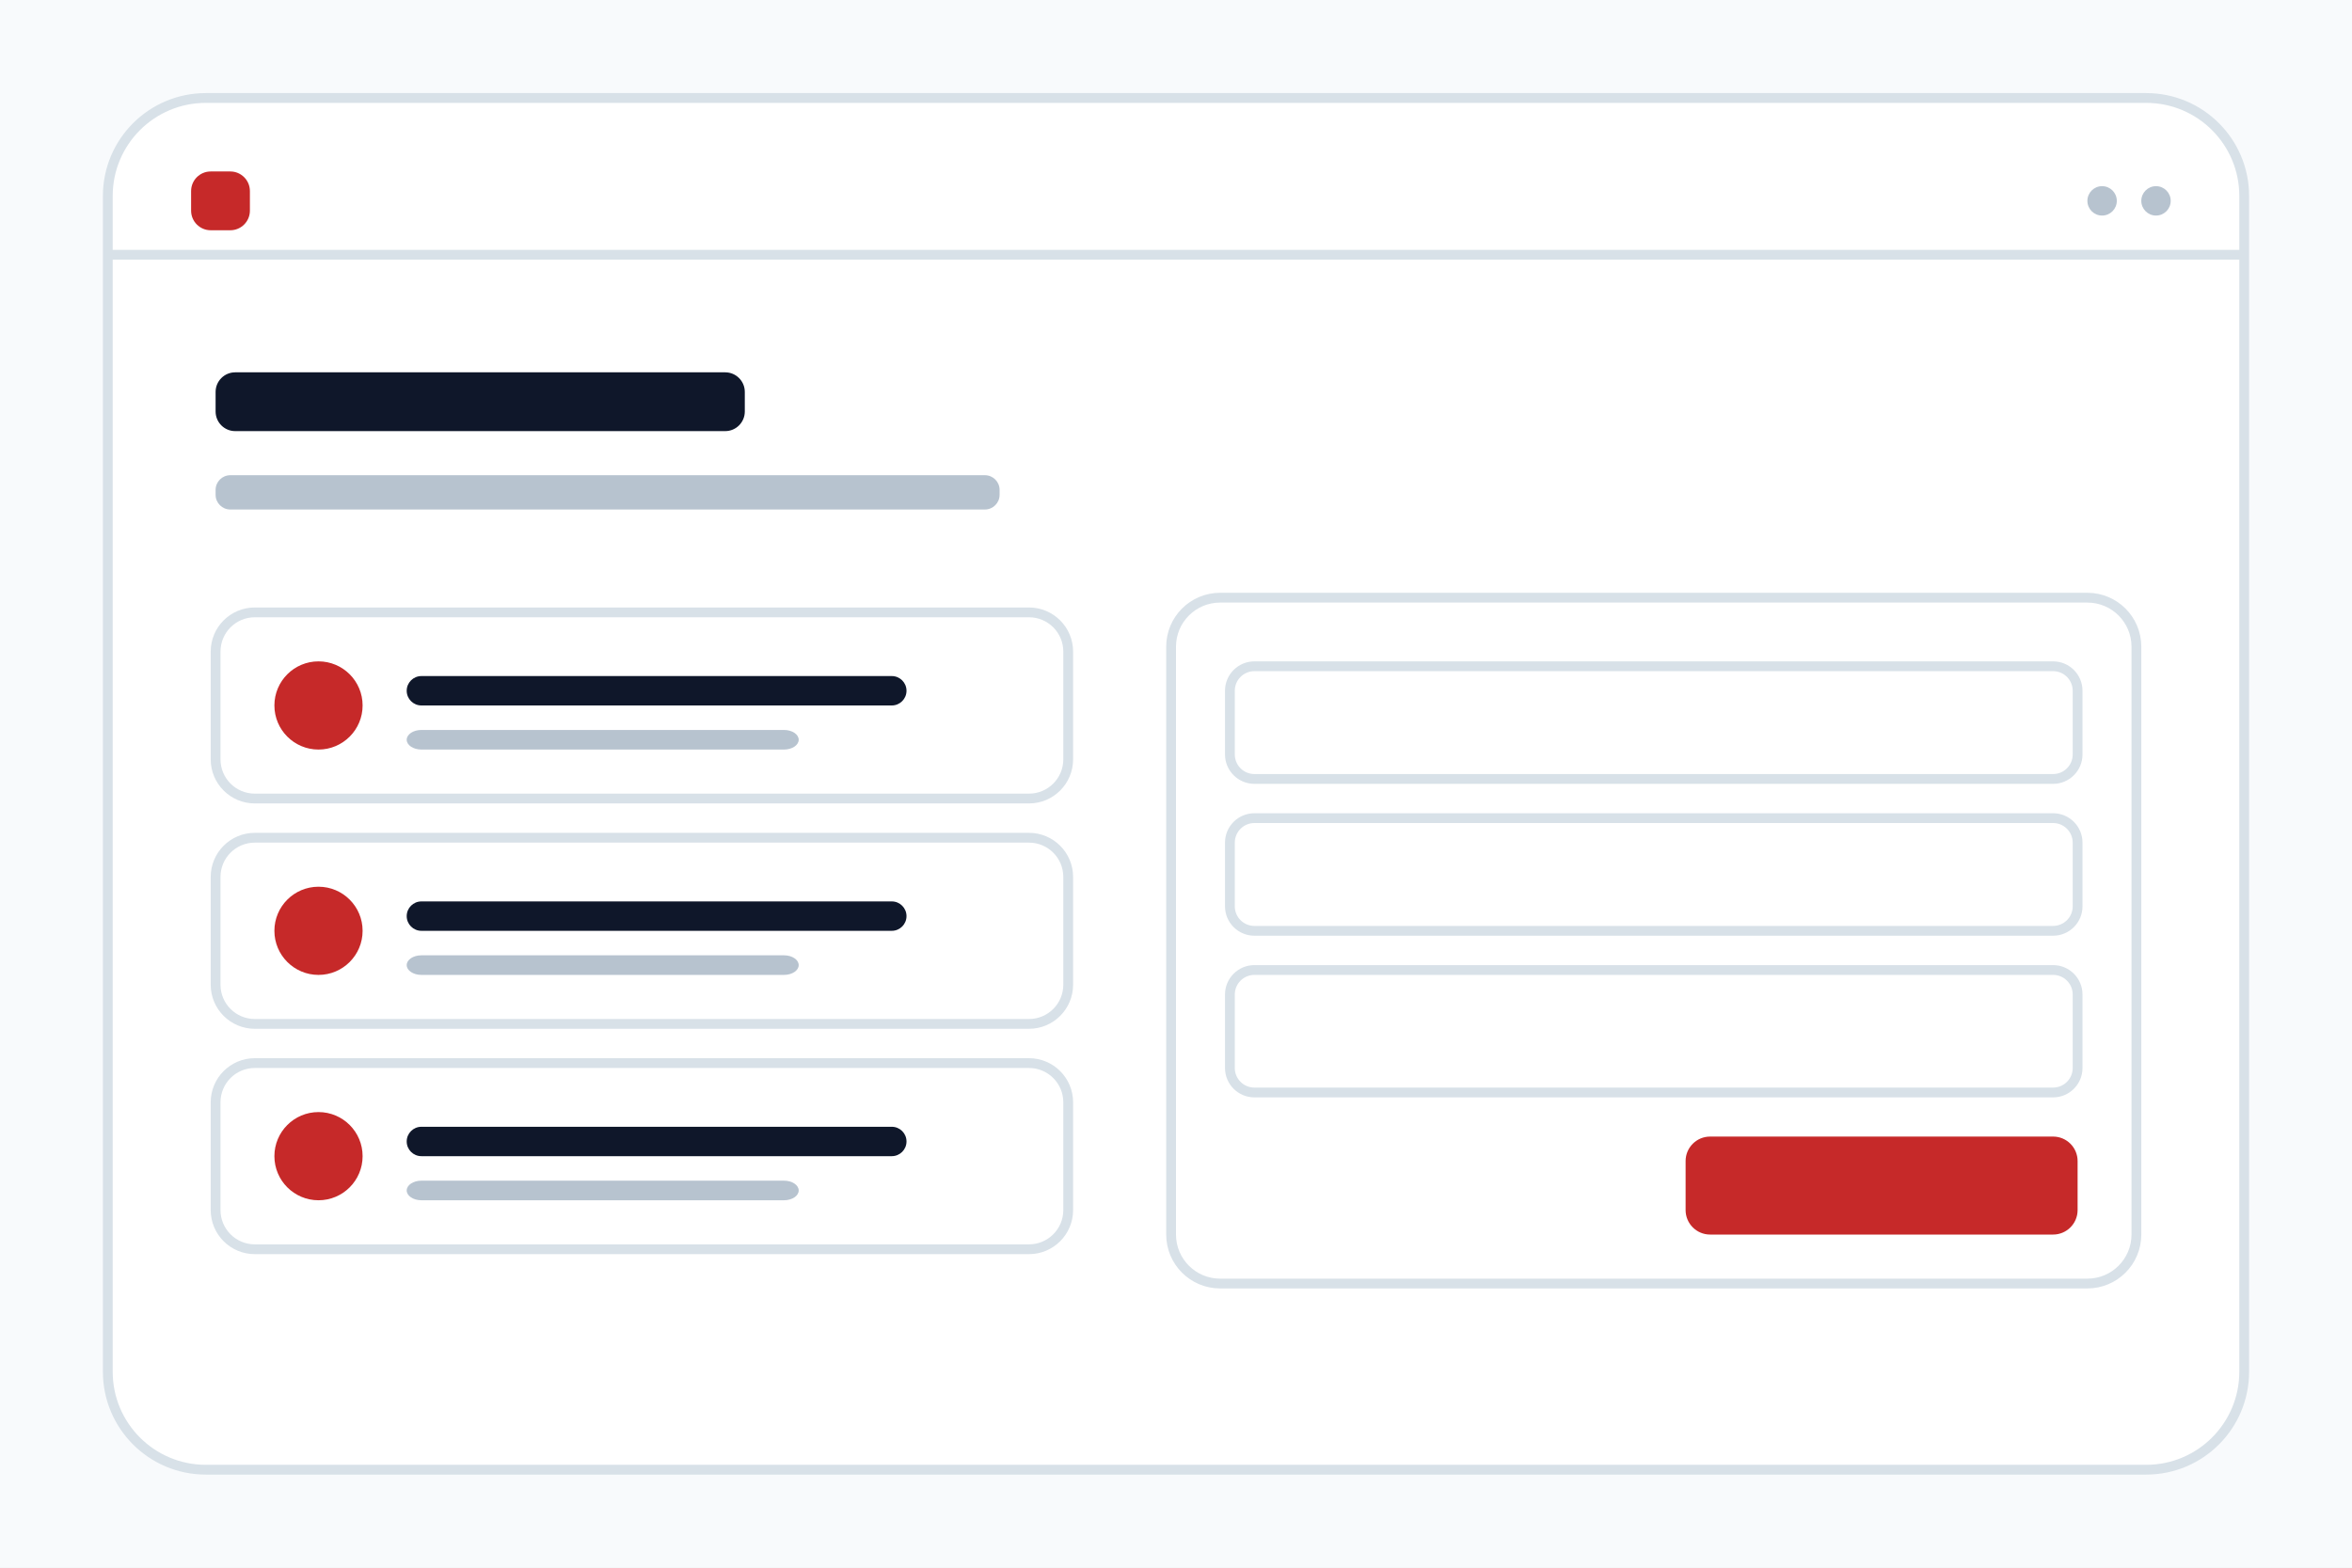
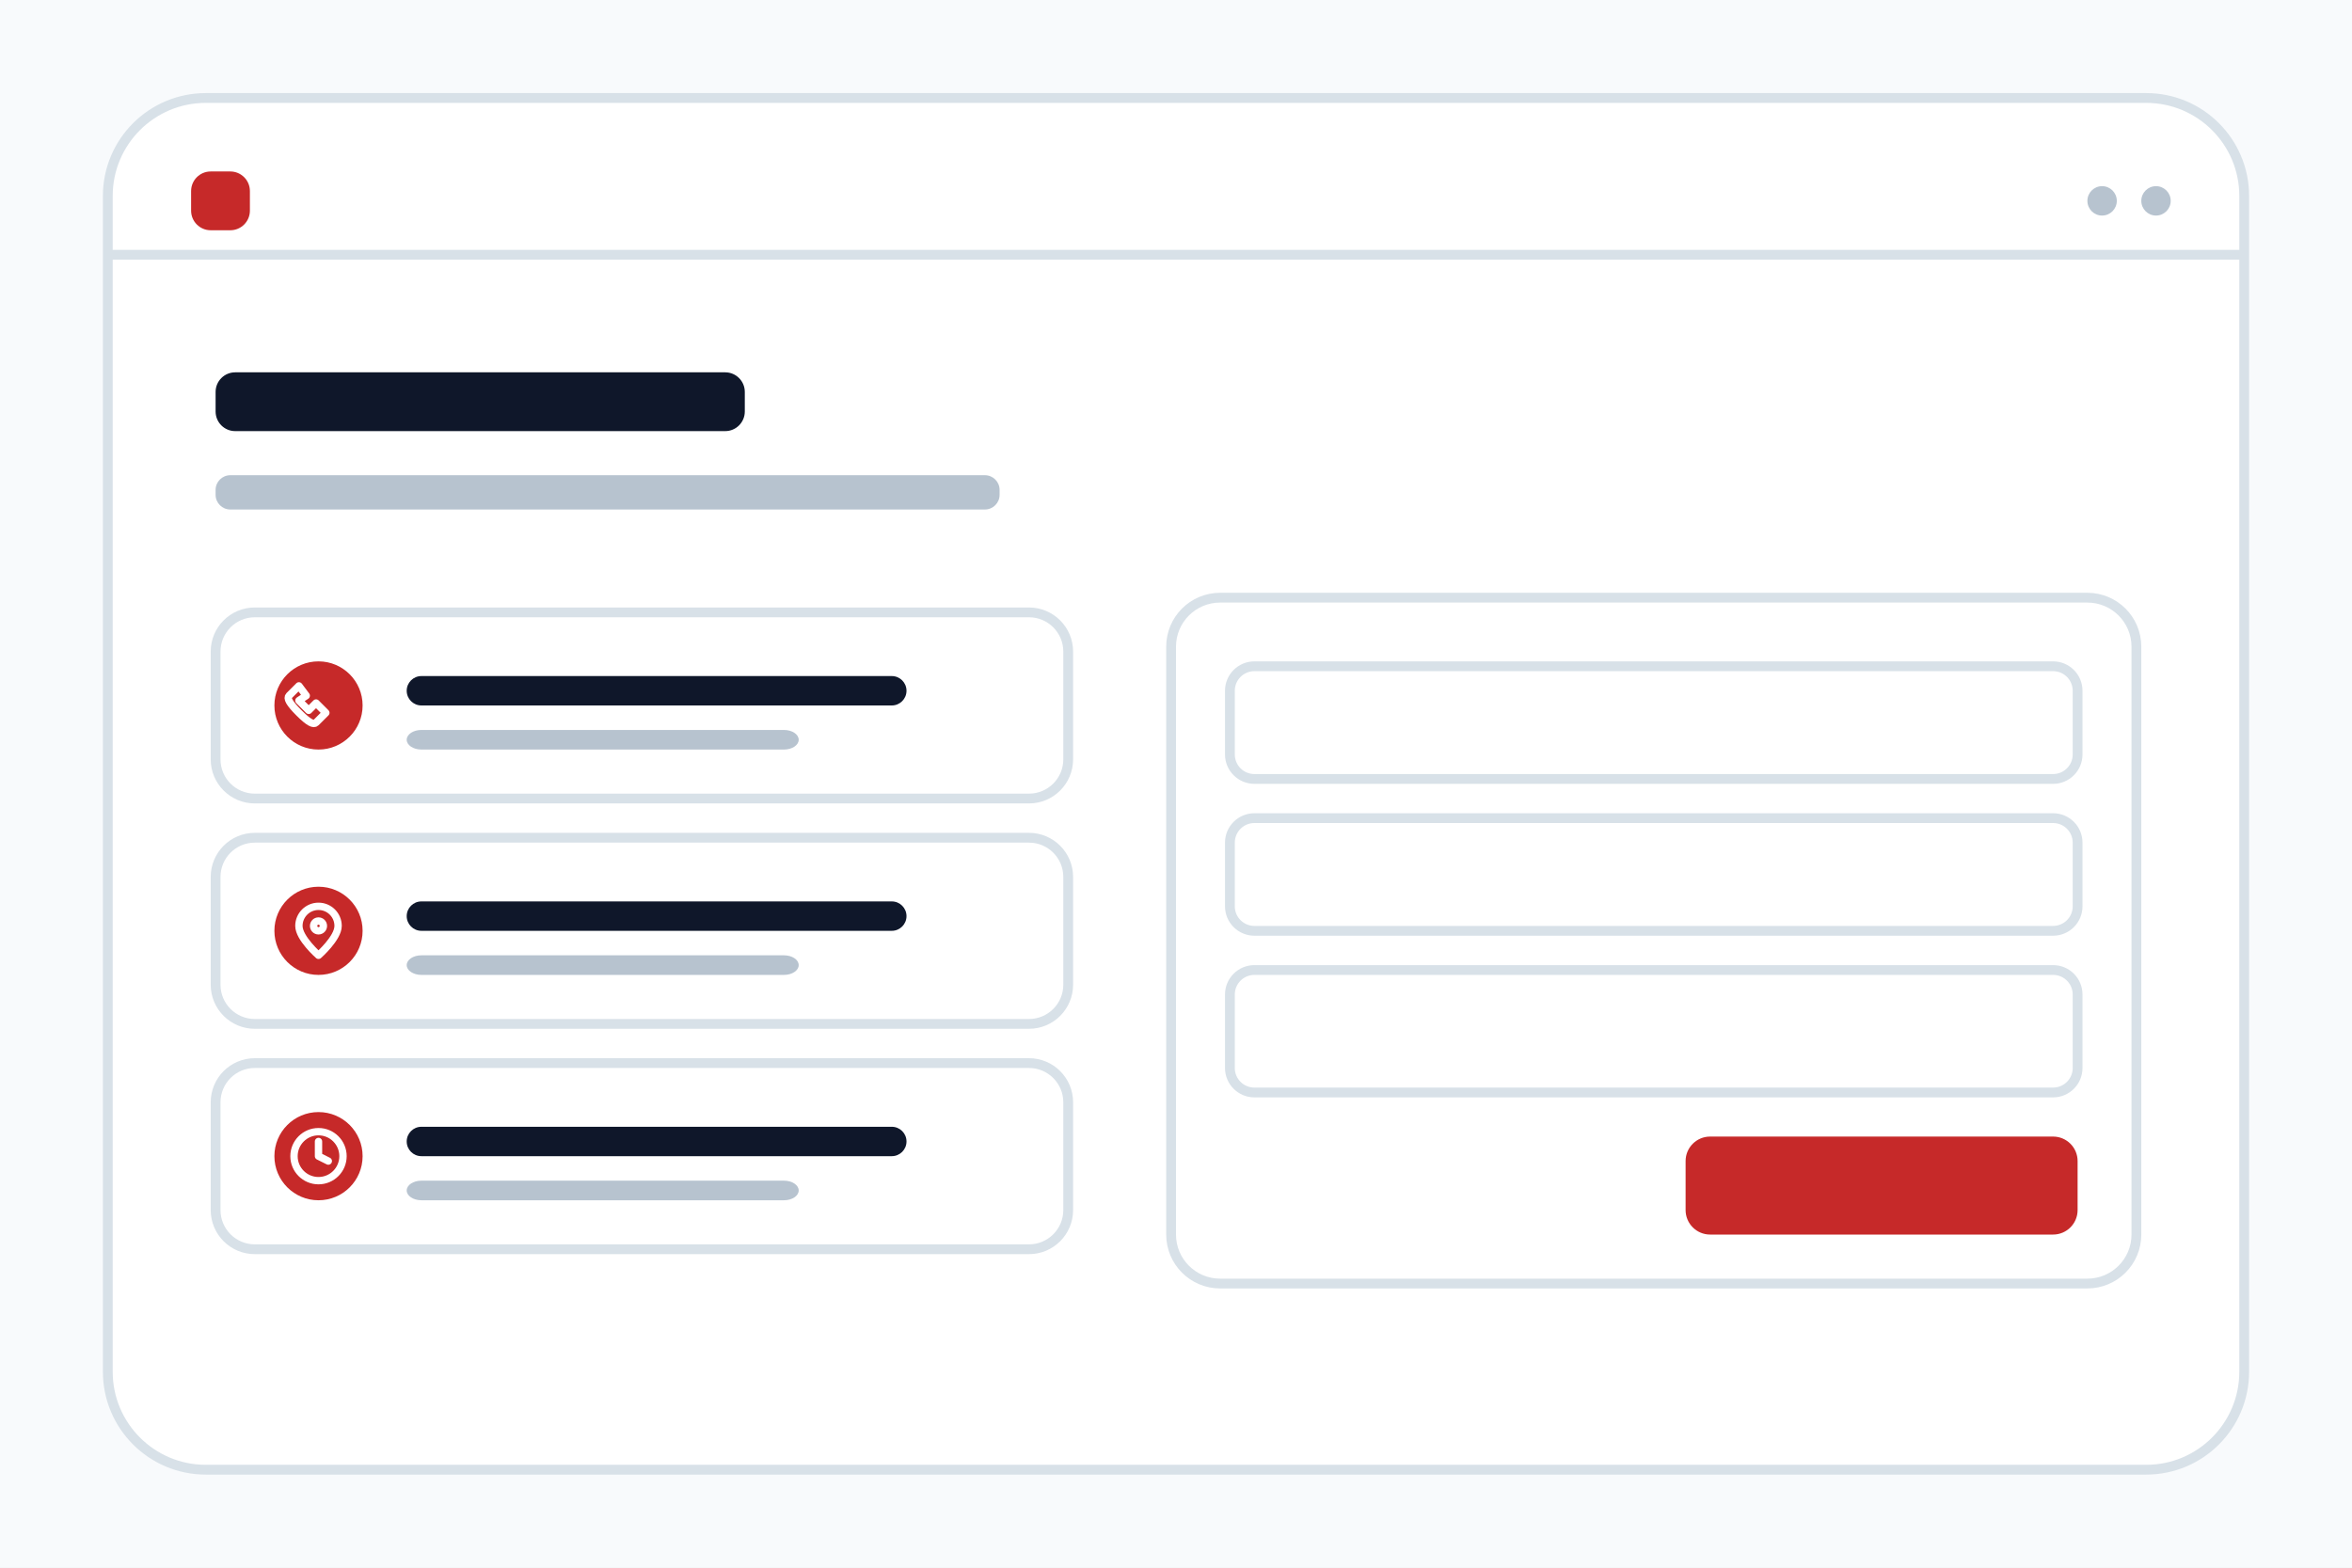
<svg xmlns="http://www.w3.org/2000/svg" width="480" height="320" viewBox="0 0 480 320" fill="none" role="img">
  <rect width="480" height="320" fill="#F8FAFC" />
  <rect x="22" y="20" width="436" height="280" rx="20" fill="#FFFFFF" stroke="#D8E1E8" stroke-width="2" />
  <path d="M22 52H458" stroke="#D8E1E8" stroke-width="2" />
  <rect x="39" y="35" width="12" height="12" rx="4" fill="#C62929" />
  <circle cx="429" cy="41" r="3" fill="#B7C3CF" />
  <circle cx="440" cy="41" r="3" fill="#B7C3CF" />
  <rect x="44" y="76" width="108" height="12" rx="4" fill="#0F172A" />
  <rect x="44" y="97" width="160" height="7" rx="3" fill="#B7C3CF" />
  <rect x="44" y="125" width="174" height="38" rx="8" fill="#FFFFFF" stroke="#D8E1E8" stroke-width="2" />
  <circle cx="65" cy="144" r="9" fill="#C62929" />
  <rect x="83" y="138" width="102" height="6" rx="3" fill="#0F172A" />
  <rect x="83" y="149" width="80" height="4" rx="3" fill="#B7C3CF" />
  <rect x="44" y="171" width="174" height="38" rx="8" fill="#FFFFFF" stroke="#D8E1E8" stroke-width="2" />
  <circle cx="65" cy="190" r="9" fill="#C62929" />
  <rect x="83" y="184" width="102" height="6" rx="3" fill="#0F172A" />
  <rect x="83" y="195" width="80" height="4" rx="3" fill="#B7C3CF" />
  <rect x="44" y="217" width="174" height="38" rx="8" fill="#FFFFFF" stroke="#D8E1E8" stroke-width="2" />
  <circle cx="65" cy="236" r="9" fill="#C62929" />
  <rect x="83" y="230" width="102" height="6" rx="3" fill="#0F172A" />
  <rect x="83" y="241" width="80" height="4" rx="3" fill="#B7C3CF" />
  <rect x="239" y="122" width="197" height="140" rx="10" fill="#FFFFFF" stroke="#D8E1E8" stroke-width="2" />
  <rect x="251" y="136" width="173" height="23" rx="5" fill="#FFFFFF" stroke="#D8E1E8" stroke-width="2" />
  <rect x="251" y="167" width="173" height="23" rx="5" fill="#FFFFFF" stroke="#D8E1E8" stroke-width="2" />
  <rect x="251" y="198" width="173" height="25" rx="5" fill="#FFFFFF" stroke="#D8E1E8" stroke-width="2" />
  <rect x="344" y="232" width="80" height="20" rx="5" fill="#C62929" />
+   <g stroke="#FFFFFF" stroke-width="1.5" stroke-linecap="round" stroke-linejoin="round">
+     <path d="m61 140-2 2c-.5.5 0 1.5 2 3.5s3 2.5 3.5 2l2-2-2-2-1.5 1.5-2-2L62.5 142l-1.5-2Z" />
+     <path d="M65 195s4-3.5 4-6a4 4 0 0 0-8 0c0 2.5 4 6 4 6Z" />
+     <circle cx="65" cy="189" r="1" />
+     <circle cx="65" cy="236" r="5" />
+     <path d="M65 233v3l2 1" />
+   </g>
</svg>
